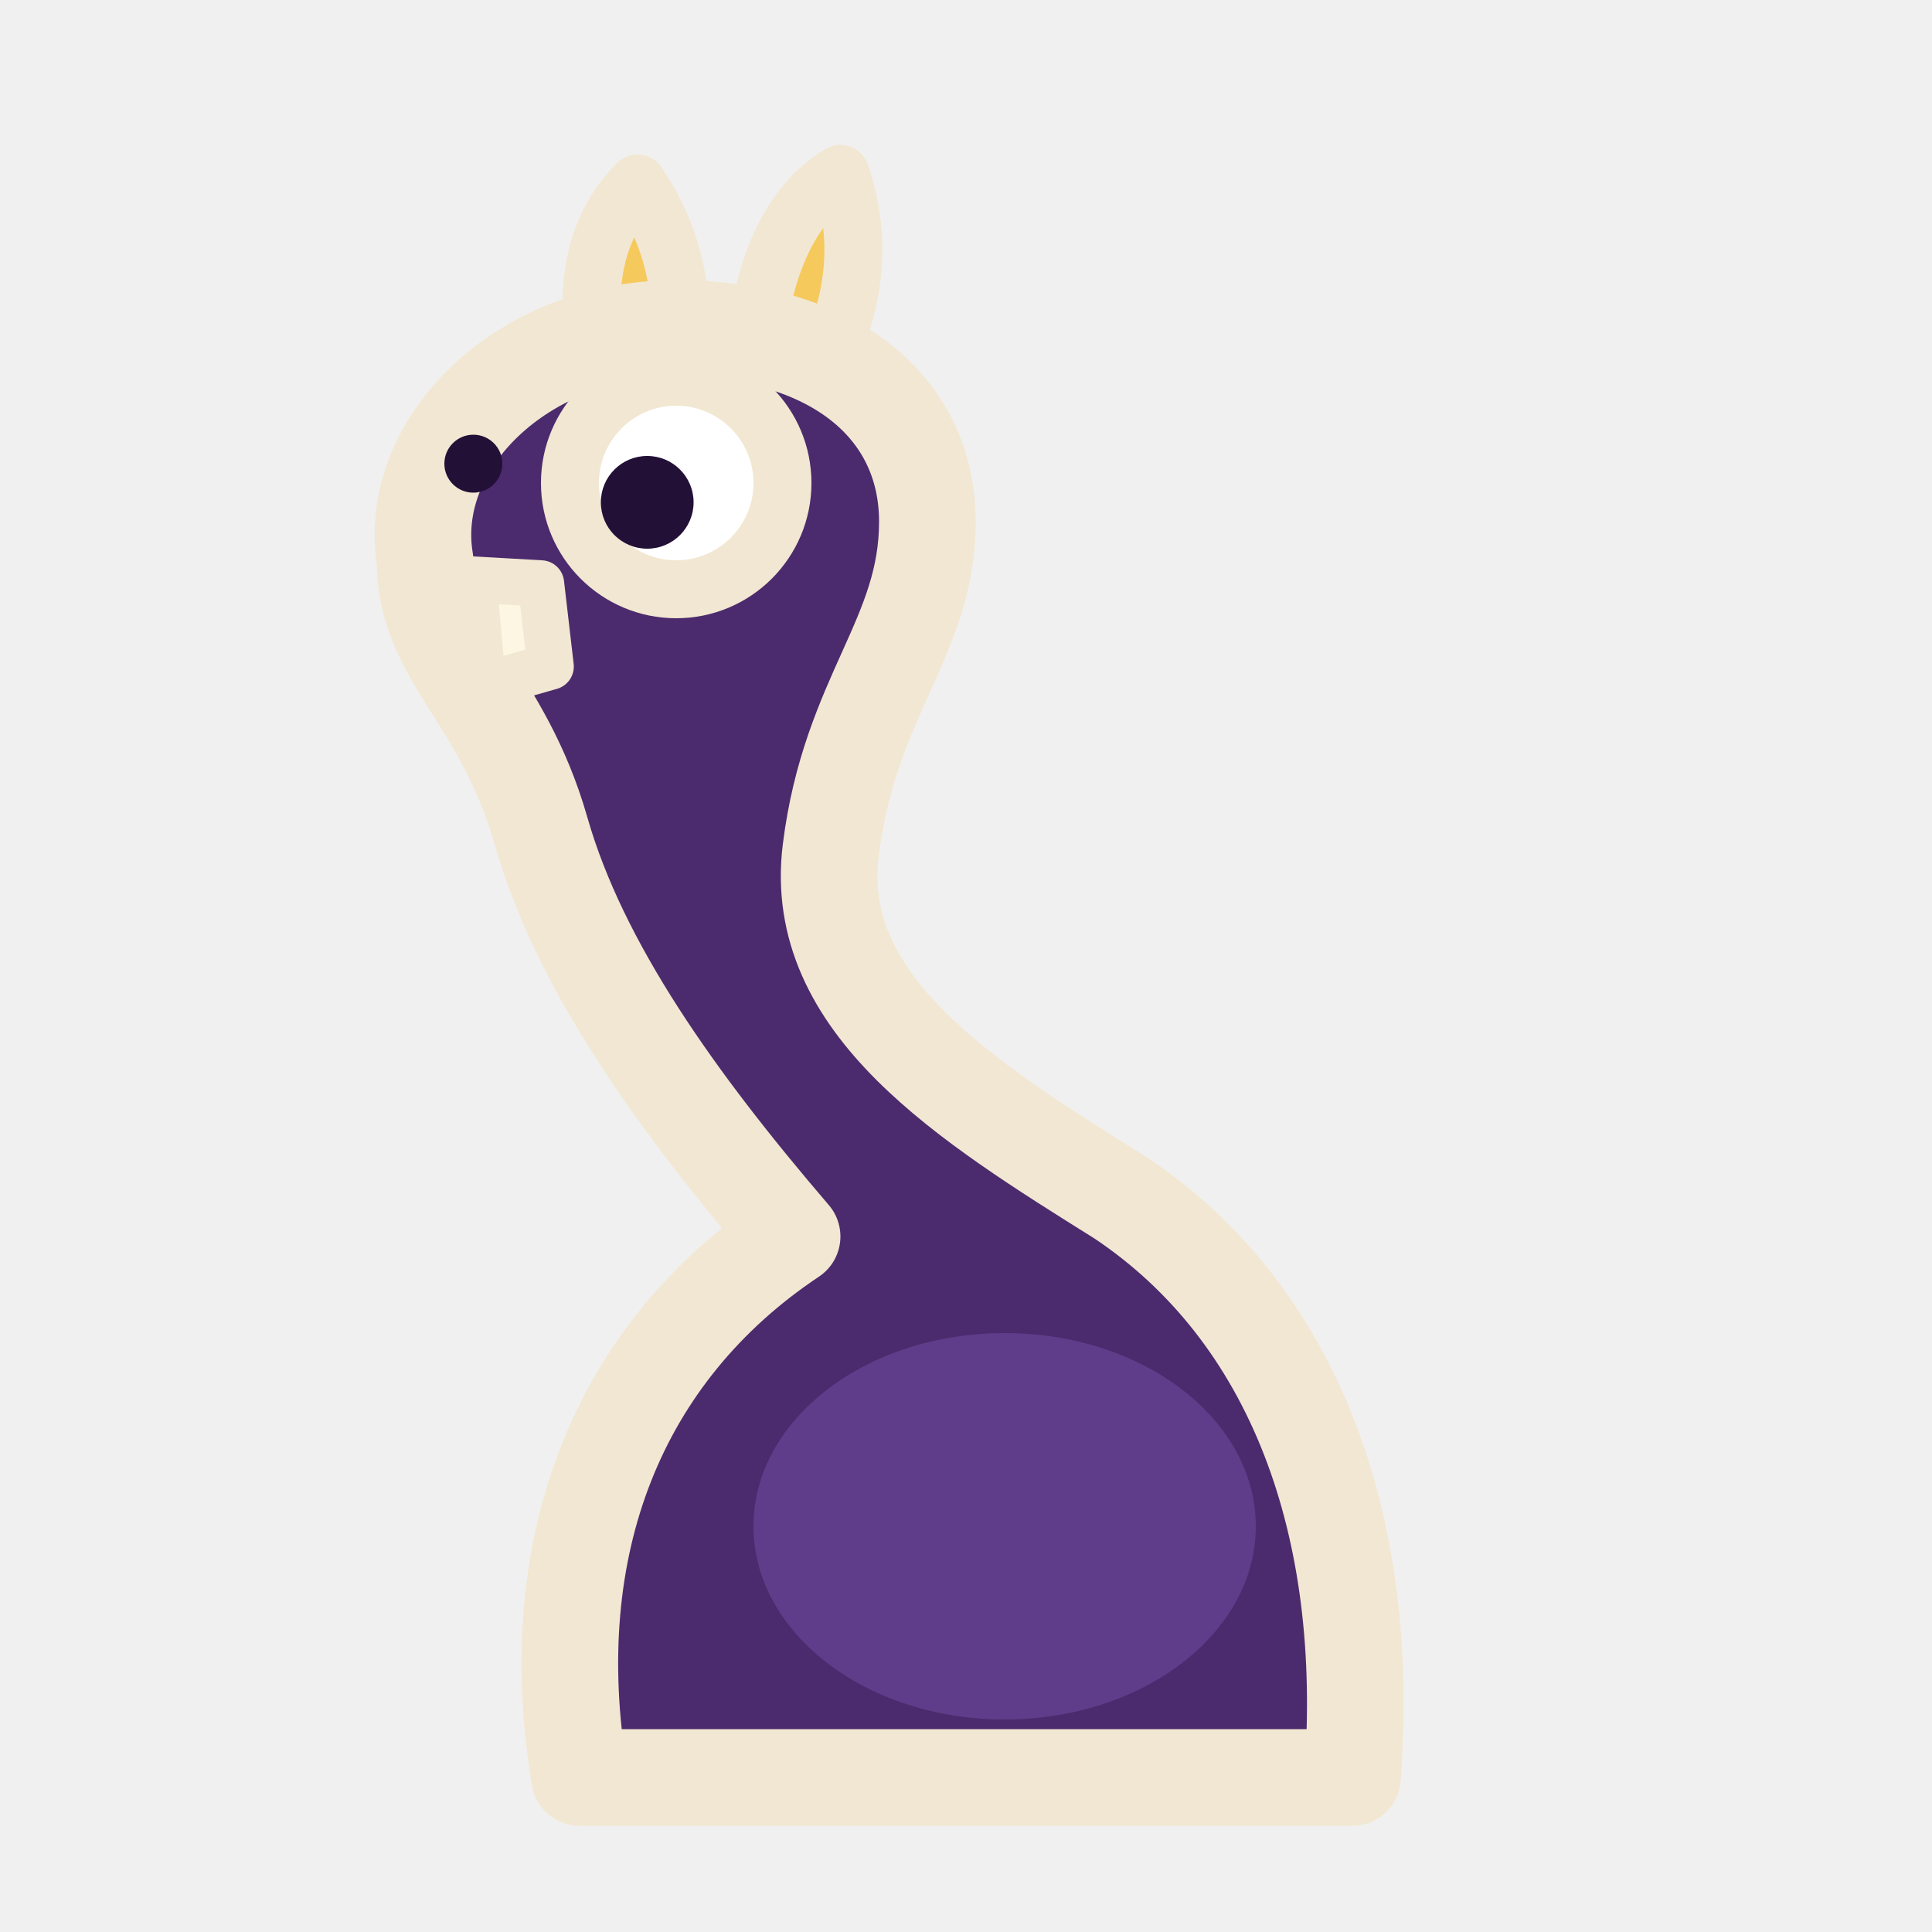
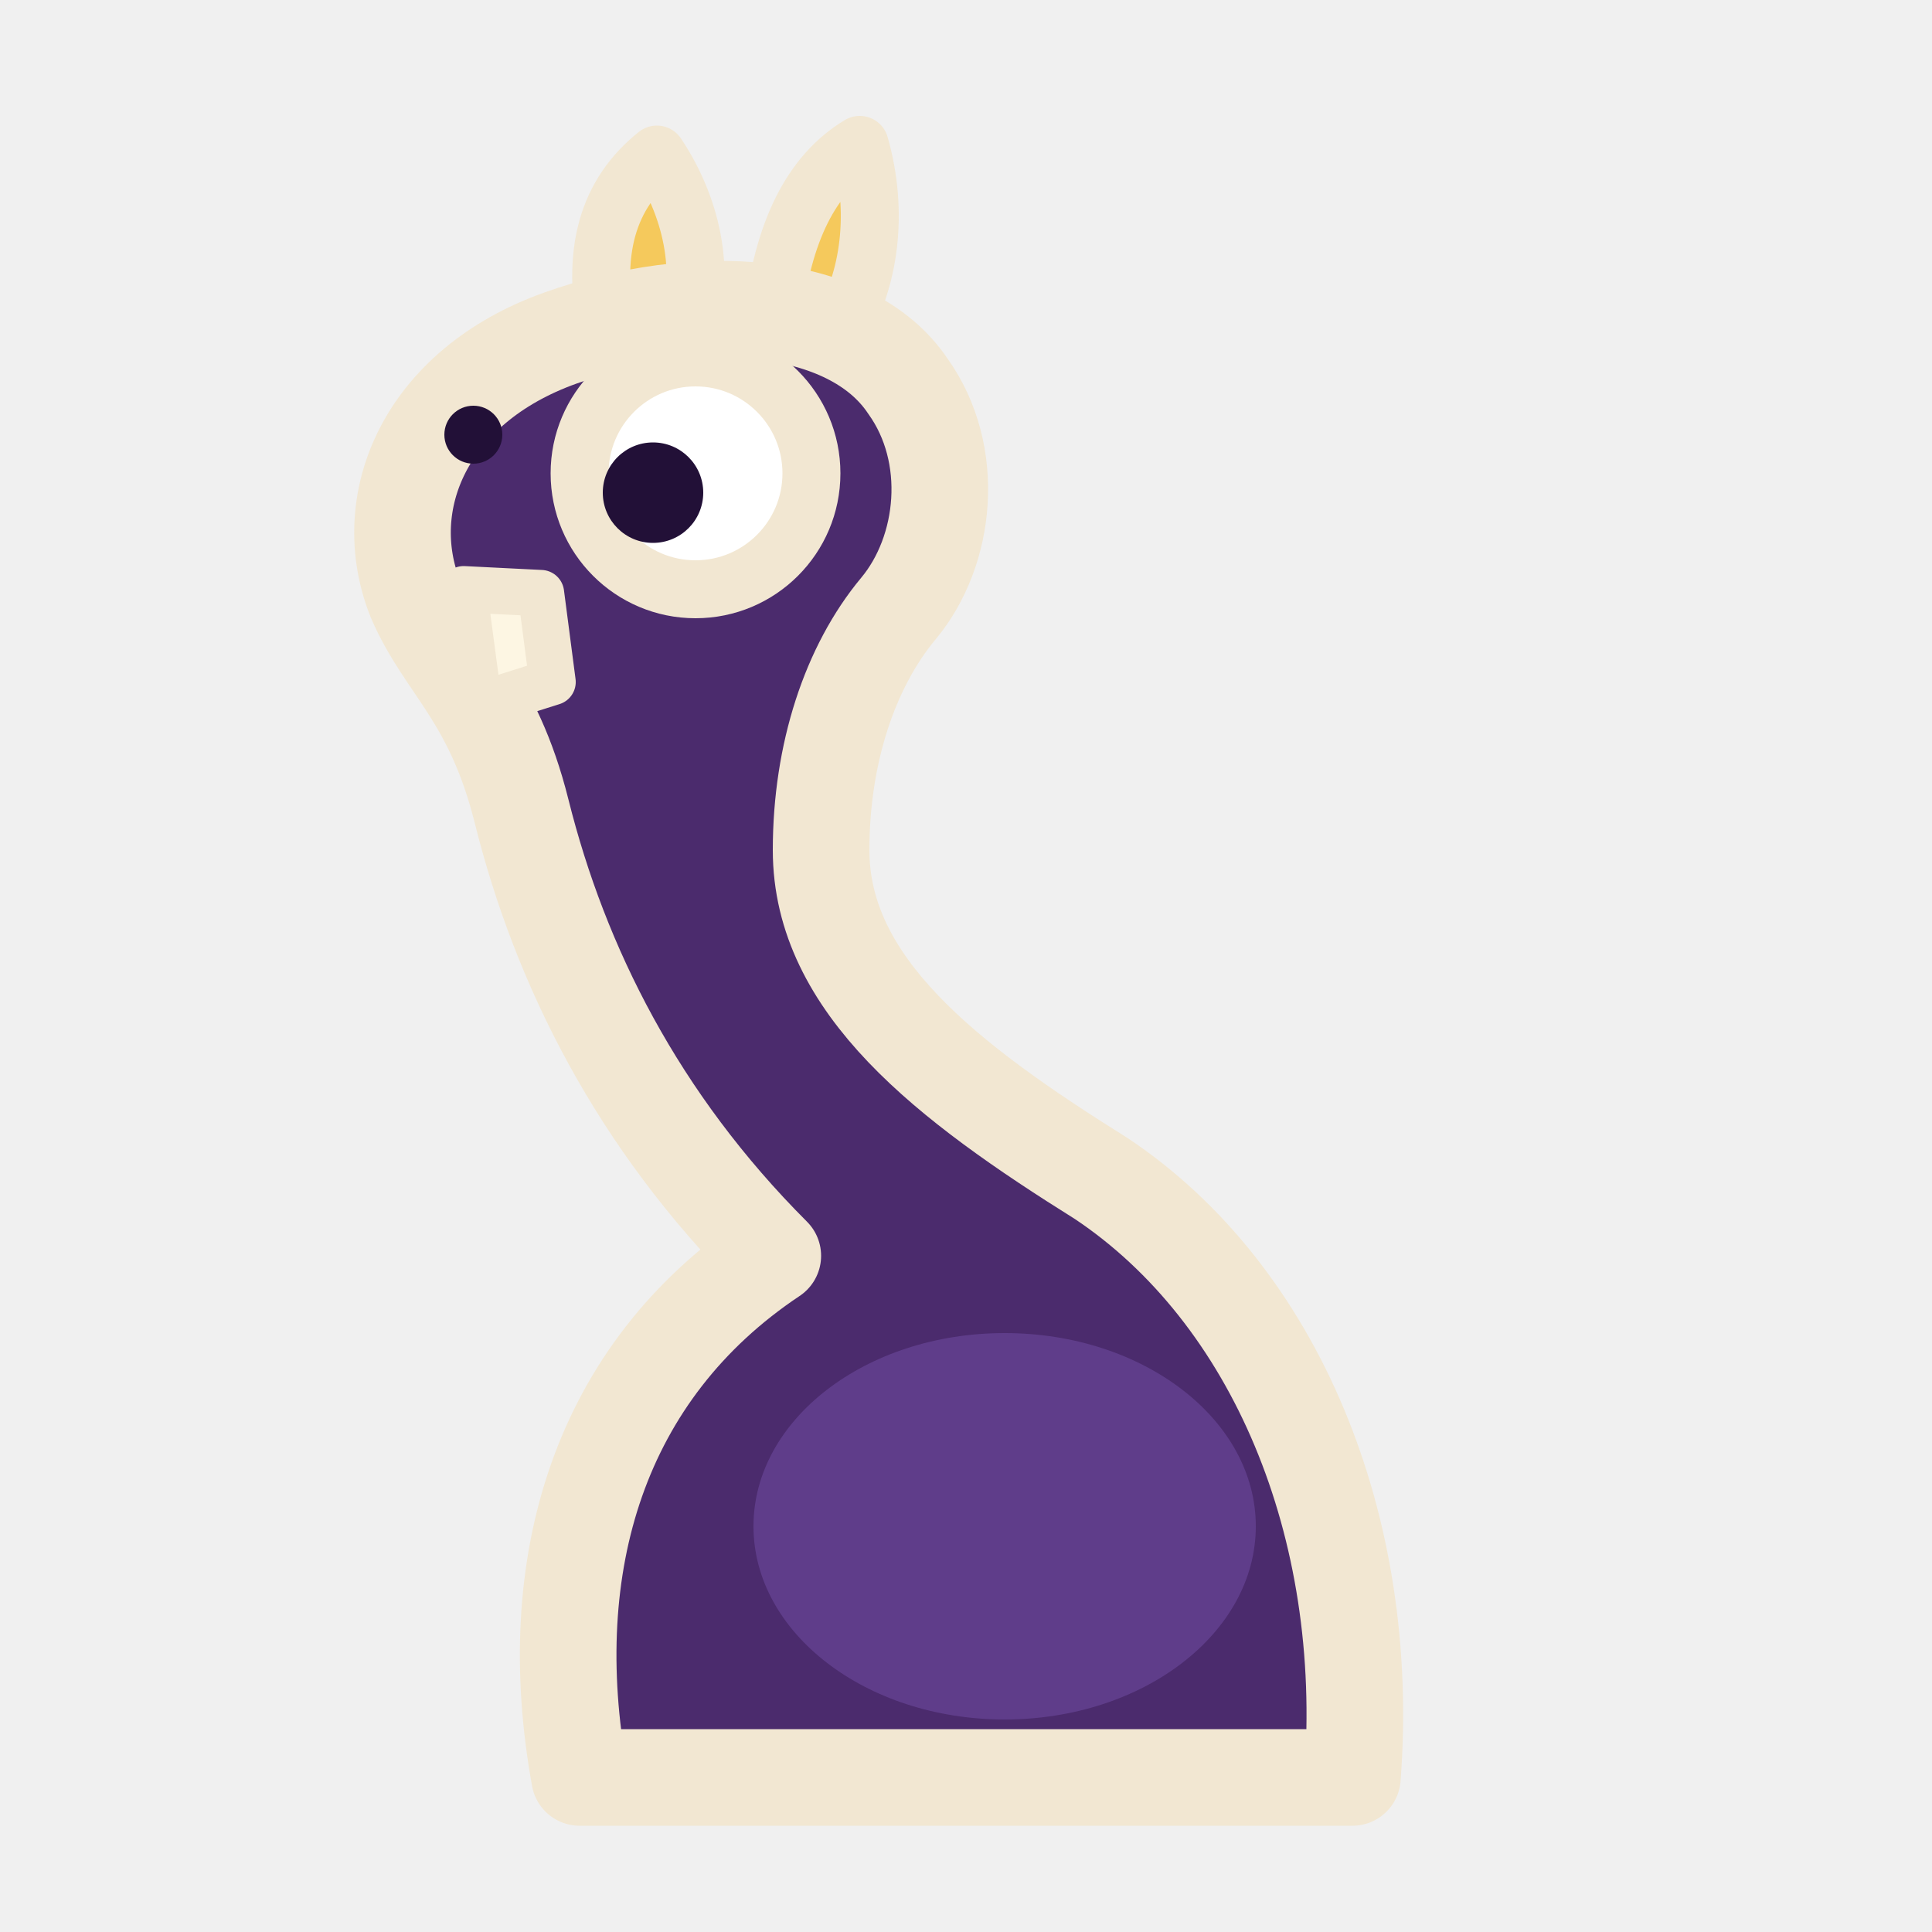
<svg xmlns="http://www.w3.org/2000/svg" viewBox="0 0 100 100">
  <g stroke-linecap="round" stroke-linejoin="round">
-     <path d="M31,19.5 C30,14.5 31,11.5 33,9.5 C35,12.5 35.5,15.5 35,18.5 Z" fill="#f5c95c" stroke="#f2e7d2" stroke-width="3" />
-     <path d="M39,18.5 C39.5,13.5 41,10.5 43.5,9 C44.7,12.5 44.2,15.8 42.7,18.8 Z" fill="#f5c95c" stroke="#f2e7d2" stroke-width="3" />
-     <path d="M30,92 C28,80 32,70 41,64 C35,57 30,50 28,43 C26,36 22,34 22,29 C21,23 27,17 35,17 C43,17 48,21 48,27 C48,33 44,36 43,44 C42,52 50,57 58,62 C67,68 71,79 70,92 Z" fill="#4b2b6d" stroke="#f2e7d2" stroke-width="5" />
+     <path d="M31.5,17.5 C30.5,13 31.5,10 34,8 C36,11 36.5,14.5 35.5,17 Z" fill="#f5c95c" stroke="#f2e7d2" stroke-width="3" />
+     <path d="M40,16.5 C40.5,12 42,9 44.5,7.5 C45.5,11 45,14.5 43.5,17 Z" fill="#f5c95c" stroke="#f2e7d2" stroke-width="3" />
+     <path d="M30,92 C28,81 31,71 40,65 C33,58 29,50 27,42 C25.5,36 23,34.5 21.5,31 C19.5,26 22,20 29,17.5 C36,15 44,15.5 47,20 C49.5,23.5 49,28.5 46.5,31.5 C44,34.5 42.5,39 42.5,44 C42.5,51 49,56 57,61 C66,67 71,79 70,92 Z" fill="#4b2b6d" stroke="#f2e7d2" stroke-width="5" />
    <ellipse cx="52" cy="79" rx="13" ry="10" fill="#5f3d8a" stroke="none" />
-     <circle cx="35" cy="25" r="5.5" fill="#ffffff" stroke="#f2e7d2" stroke-width="3" />
-     <circle cx="33.5" cy="26" r="2.4" fill="#221037" stroke="none" />
-     <circle cx="24.5" cy="24" r="1.5" fill="#221037" stroke="none" />
-     <path d="M24.5,30 L25,35.5 L28.5,34.5 L28,30.2 Z" fill="#fdf6e3" stroke="#f2e7d2" stroke-width="2.4" />
+     <circle cx="36" cy="24.5" r="6" fill="#ffffff" stroke="#f2e7d2" stroke-width="3" />
+     <circle cx="33.8" cy="25.5" r="2.6" fill="#221037" stroke="none" />
+     <circle cx="24.5" cy="22.5" r="1.5" fill="#221037" stroke="none" />
+     <path d="M24,30.5 L24.8,36.5 L28.6,35.3 L28,30.7 Z" fill="#fdf6e3" stroke="#f2e7d2" stroke-width="2.4" />
  </g>
</svg>
